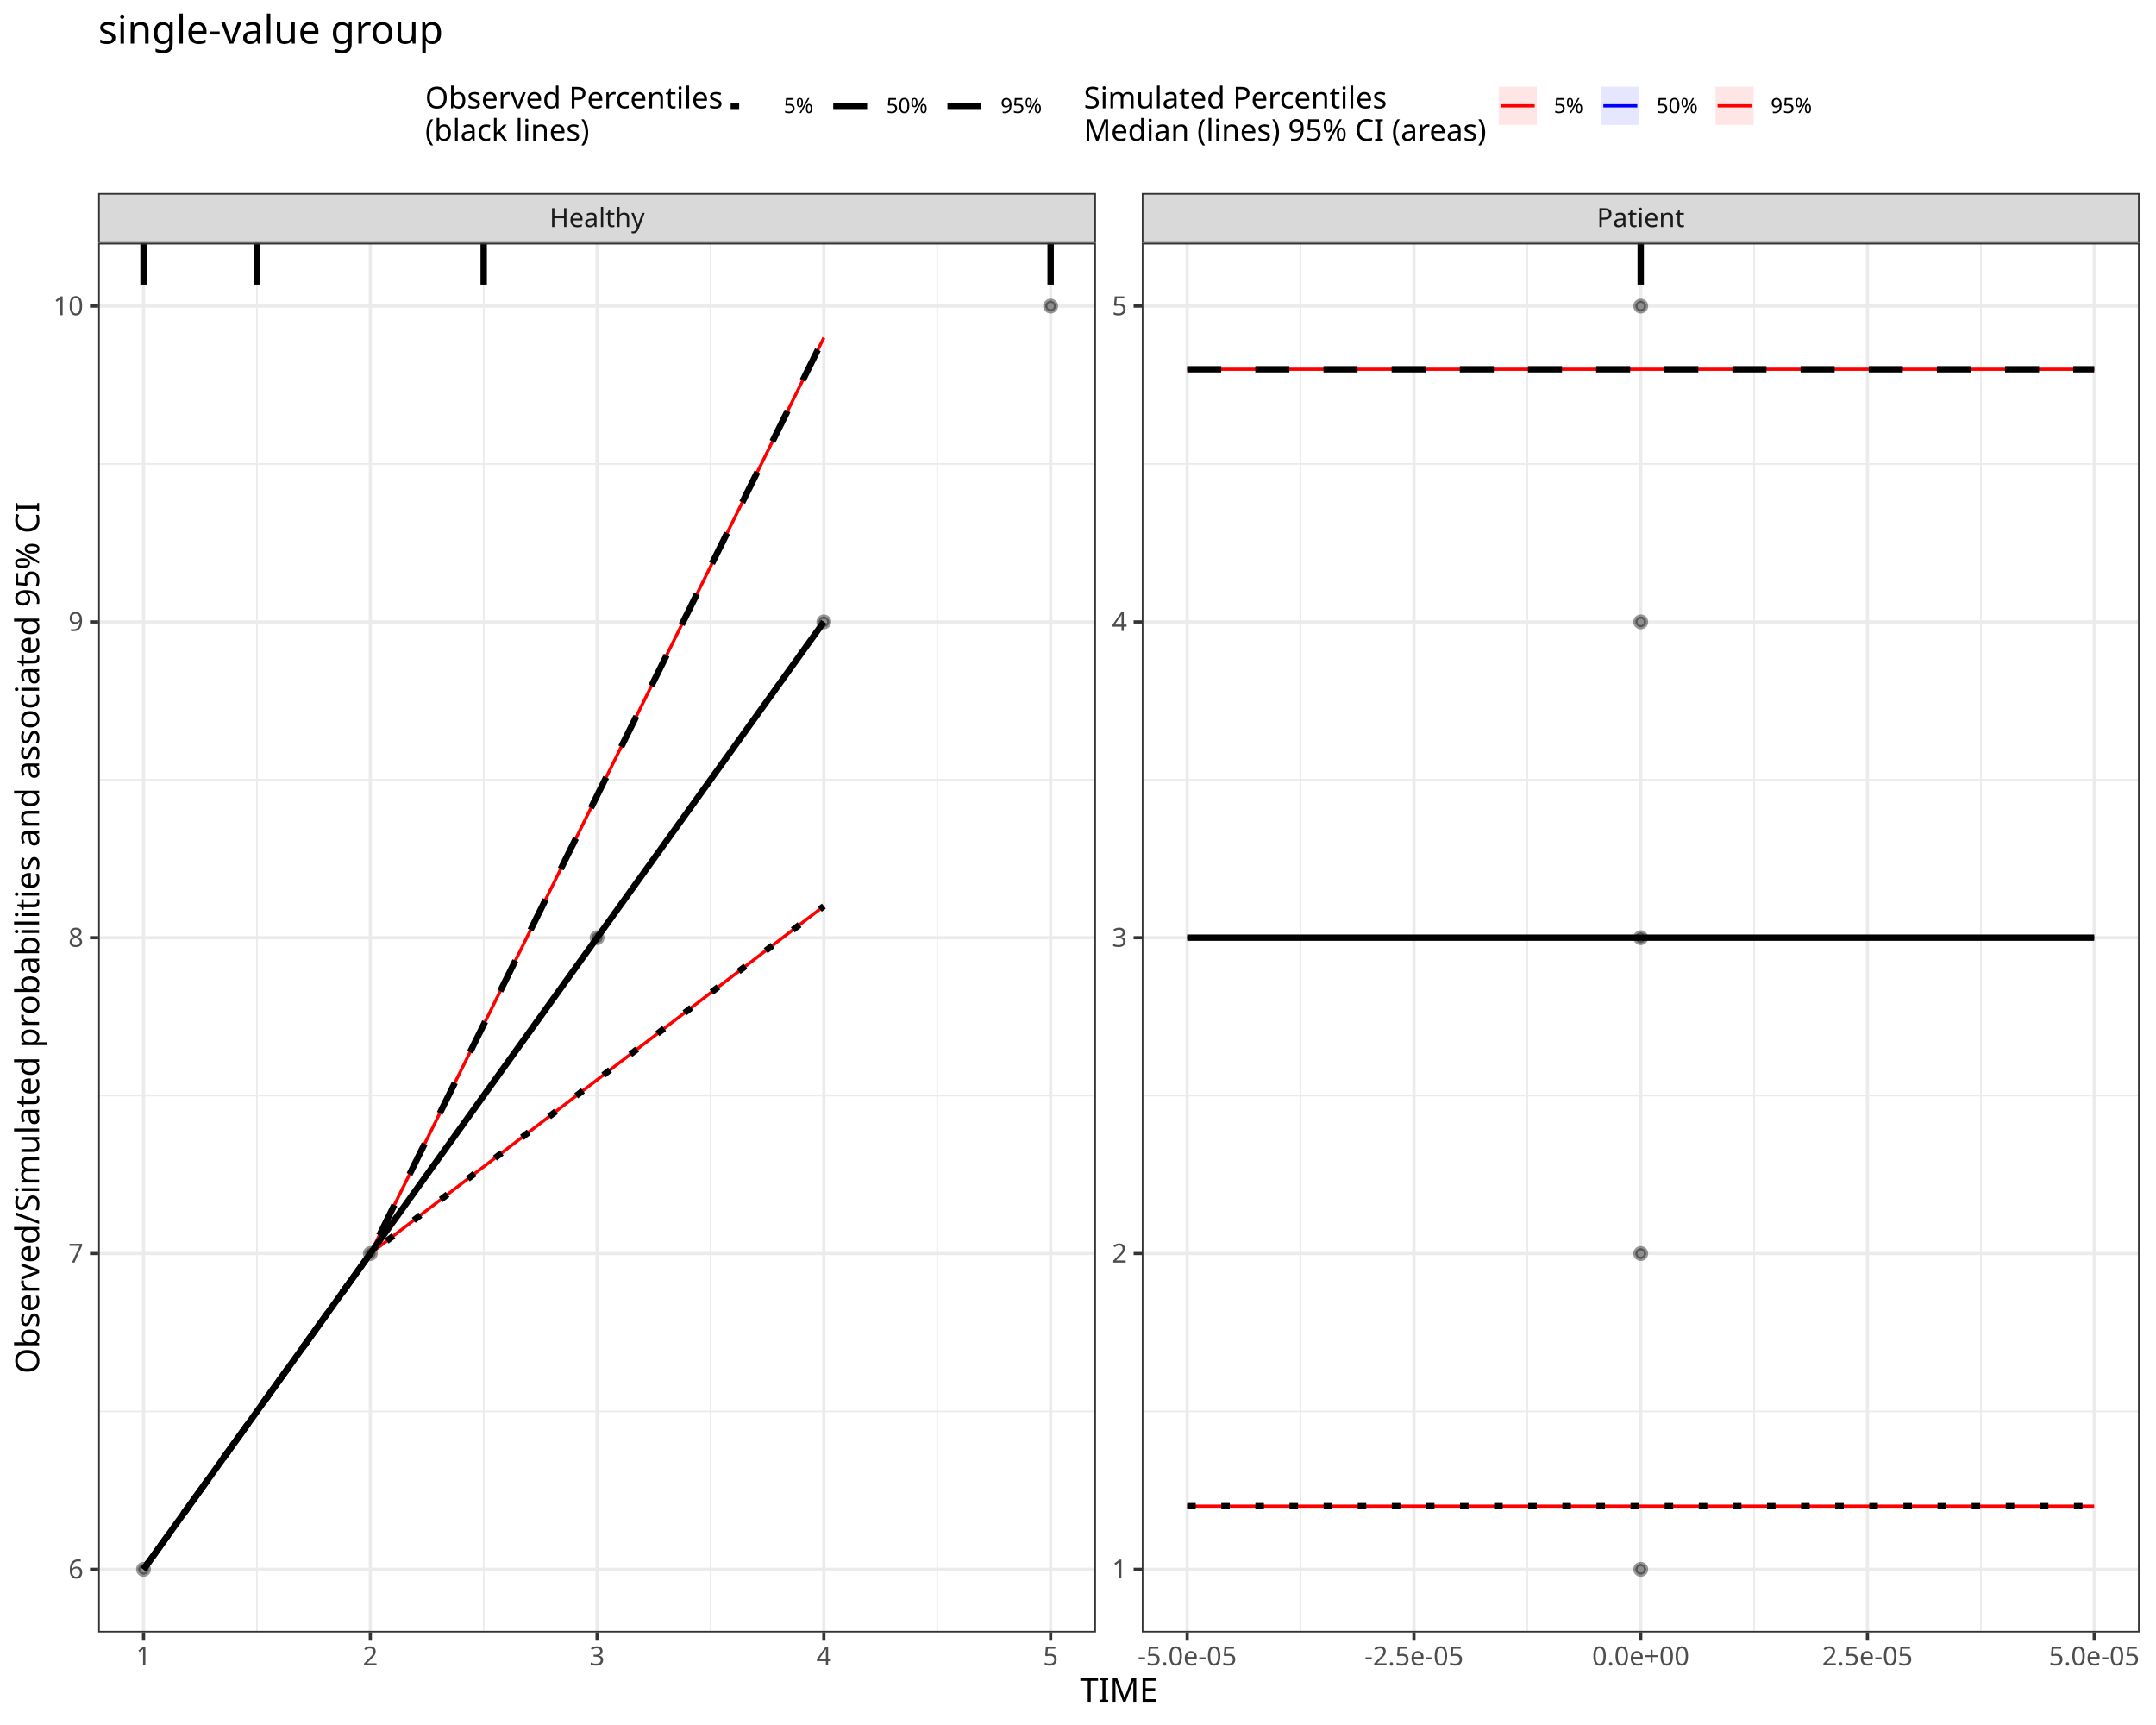
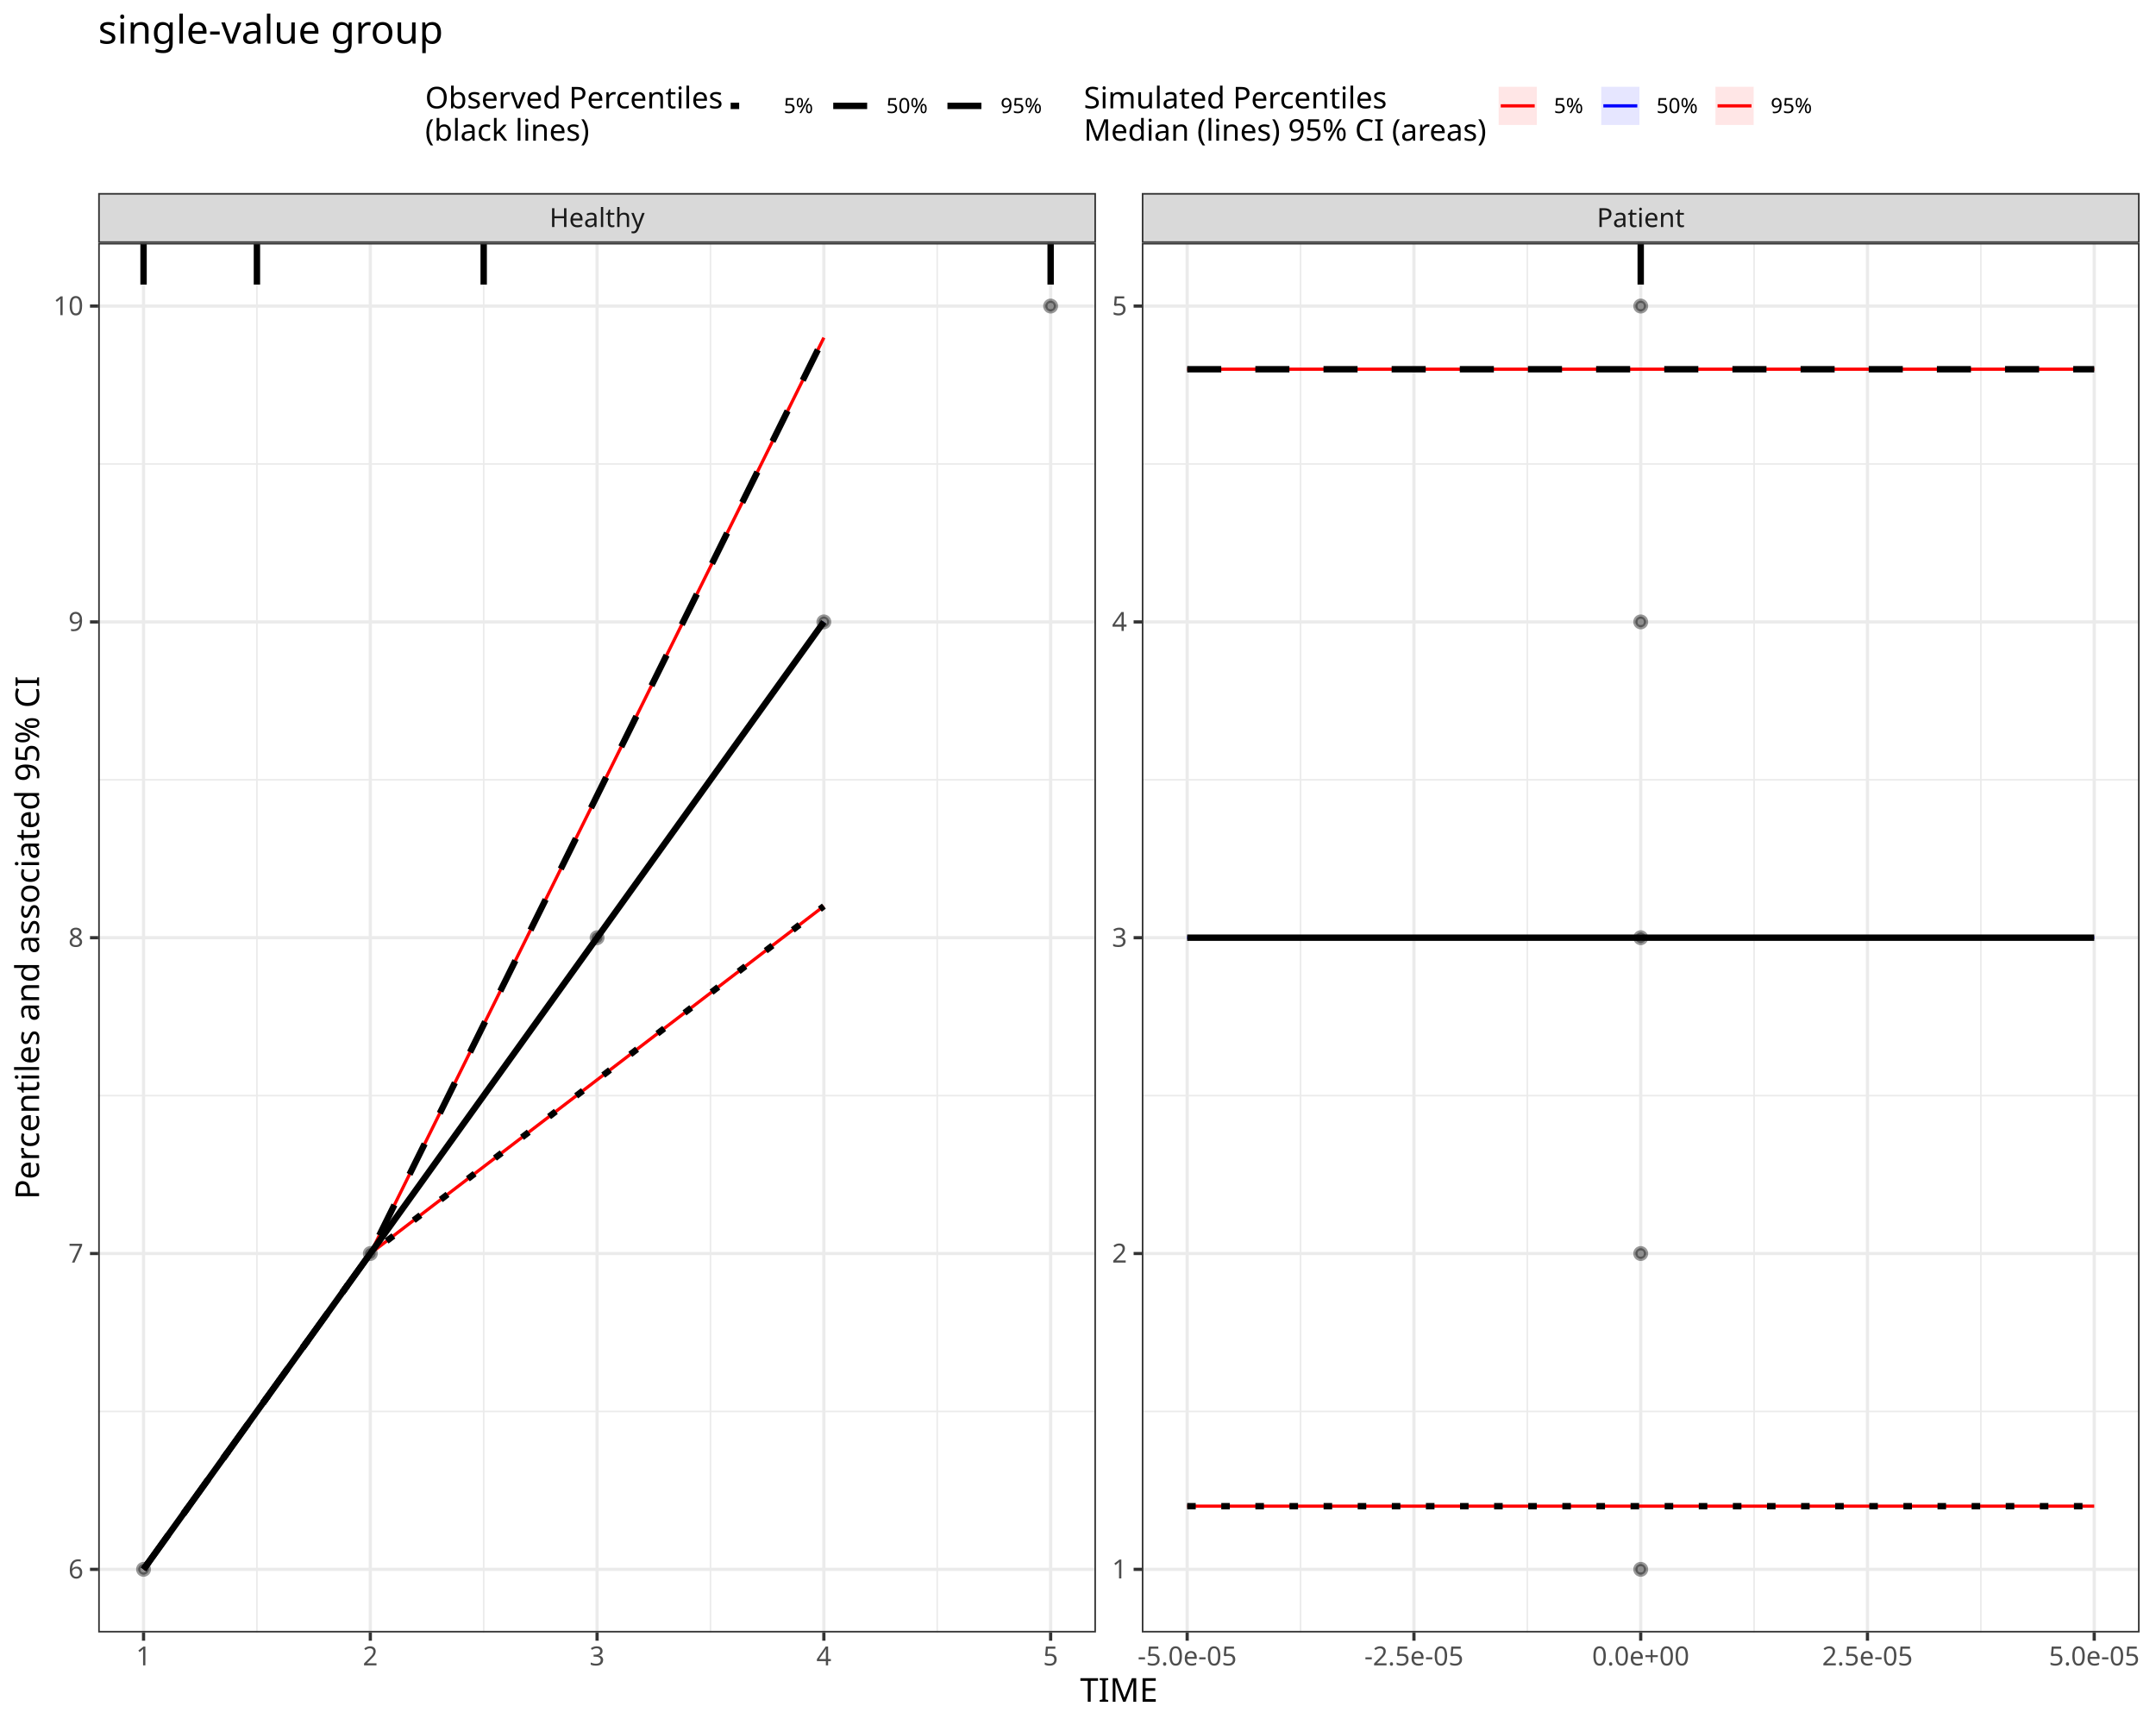
<svg xmlns="http://www.w3.org/2000/svg" class="svglite" data-engine-version="2.0" width="720.00pt" height="576.00pt" viewBox="0 0 720.00 576.00">
  <defs>
    <style type="text/css">
    .svglite line, .svglite polyline, .svglite polygon, .svglite path, .svglite rect, .svglite circle {
      fill: none;
      stroke: #000000;
      stroke-linecap: round;
      stroke-linejoin: round;
      stroke-miterlimit: 10.00;
    }
  </style>
  </defs>
  <rect width="100%" height="100%" style="stroke: none; fill: #FFFFFF;" />
  <defs>
    <clipPath id="cpMC4wMHw3MjAuMDB8MC4wMHw1NzYuMDA=">
      <rect x="0.00" y="0.00" width="720.00" height="576.00" />
    </clipPath>
  </defs>
  <g clip-path="url(#cpMC4wMHw3MjAuMDB8MC4wMHw1NzYuMDA=)">
    <rect x="0.00" y="0.00" width="720.00" height="576.00" style="stroke-width: 1.07; stroke: #FFFFFF; fill: #FFFFFF;" />
  </g>
  <defs>
    <clipPath id="cpMzIuNzl8MzY2LjAwfDgxLjExfDU0NS4xMQ==">
      <rect x="32.79" y="81.11" width="333.21" height="464.00" />
    </clipPath>
  </defs>
  <g clip-path="url(#cpMzIuNzl8MzY2LjAwfDgxLjExfDU0NS4xMQ==)">
    <rect x="32.79" y="81.11" width="333.21" height="464.00" style="stroke-width: 1.07; stroke: none; fill: #FFFFFF;" />
    <polyline points="32.79,471.29 366.00,471.29 " style="stroke-width: 0.53; stroke: #EBEBEB; stroke-linecap: butt;" />
    <polyline points="32.79,365.84 366.00,365.84 " style="stroke-width: 0.53; stroke: #EBEBEB; stroke-linecap: butt;" />
    <polyline points="32.79,260.38 366.00,260.38 " style="stroke-width: 0.53; stroke: #EBEBEB; stroke-linecap: butt;" />
    <polyline points="32.79,154.93 366.00,154.93 " style="stroke-width: 0.53; stroke: #EBEBEB; stroke-linecap: butt;" />
    <polyline points="85.80,545.11 85.80,81.11 " style="stroke-width: 0.53; stroke: #EBEBEB; stroke-linecap: butt;" />
    <polyline points="161.53,545.11 161.53,81.11 " style="stroke-width: 0.53; stroke: #EBEBEB; stroke-linecap: butt;" />
    <polyline points="237.26,545.11 237.26,81.11 " style="stroke-width: 0.53; stroke: #EBEBEB; stroke-linecap: butt;" />
    <polyline points="312.99,545.11 312.99,81.11 " style="stroke-width: 0.53; stroke: #EBEBEB; stroke-linecap: butt;" />
    <polyline points="32.79,524.02 366.00,524.02 " style="stroke-width: 1.07; stroke: #EBEBEB; stroke-linecap: butt;" />
    <polyline points="32.79,418.57 366.00,418.57 " style="stroke-width: 1.07; stroke: #EBEBEB; stroke-linecap: butt;" />
    <polyline points="32.79,313.11 366.00,313.11 " style="stroke-width: 1.07; stroke: #EBEBEB; stroke-linecap: butt;" />
    <polyline points="32.79,207.66 366.00,207.66 " style="stroke-width: 1.07; stroke: #EBEBEB; stroke-linecap: butt;" />
    <polyline points="32.79,102.20 366.00,102.20 " style="stroke-width: 1.07; stroke: #EBEBEB; stroke-linecap: butt;" />
    <polyline points="47.94,545.11 47.94,81.11 " style="stroke-width: 1.07; stroke: #EBEBEB; stroke-linecap: butt;" />
    <polyline points="123.67,545.11 123.67,81.11 " style="stroke-width: 1.07; stroke: #EBEBEB; stroke-linecap: butt;" />
    <polyline points="199.40,545.11 199.40,81.11 " style="stroke-width: 1.07; stroke: #EBEBEB; stroke-linecap: butt;" />
    <polyline points="275.13,545.11 275.13,81.11 " style="stroke-width: 1.07; stroke: #EBEBEB; stroke-linecap: butt;" />
    <polyline points="350.86,545.11 350.86,81.11 " style="stroke-width: 1.07; stroke: #EBEBEB; stroke-linecap: butt;" />
    <polygon points="47.94,524.02 123.67,418.57 275.13,302.57 275.13,302.57 123.67,418.57 47.94,524.02 " style="stroke-width: 0.00; stroke: none; stroke-linecap: butt; fill: #FF0000; fill-opacity: 0.10;" />
    <polyline points="47.94,524.02 123.67,418.57 275.13,302.57 " style="stroke-width: 1.07; stroke: none; stroke-linecap: butt;" />
    <polyline points="275.13,302.57 123.67,418.57 47.94,524.02 " style="stroke-width: 1.07; stroke: none; stroke-linecap: butt;" />
    <polygon points="47.94,524.02 123.67,418.57 275.13,207.66 275.13,207.66 123.67,418.57 47.94,524.02 " style="stroke-width: 0.00; stroke: none; stroke-linecap: butt; fill: #0000FF; fill-opacity: 0.10;" />
    <polyline points="47.94,524.02 123.67,418.57 275.13,207.66 " style="stroke-width: 1.07; stroke: none; stroke-linecap: butt;" />
    <polyline points="275.13,207.66 123.67,418.57 47.94,524.02 " style="stroke-width: 1.07; stroke: none; stroke-linecap: butt;" />
    <polygon points="47.94,524.02 123.67,418.57 275.13,112.75 275.13,112.75 123.67,418.57 47.94,524.02 " style="stroke-width: 0.00; stroke: none; stroke-linecap: butt; fill: #FF0000; fill-opacity: 0.10;" />
    <polyline points="47.94,524.02 123.67,418.57 275.13,112.75 " style="stroke-width: 1.07; stroke: none; stroke-linecap: butt;" />
    <polyline points="275.13,112.75 123.67,418.57 47.94,524.02 " style="stroke-width: 1.07; stroke: none; stroke-linecap: butt;" />
    <polyline points="47.94,524.02 123.67,418.57 275.13,302.57 " style="stroke-width: 1.07; stroke: #FF0000; stroke-linecap: butt;" />
    <polyline points="47.94,524.02 123.67,418.57 275.13,207.66 " style="stroke-width: 1.07; stroke: #0000FF; stroke-linecap: butt;" />
    <polyline points="47.94,524.02 123.67,418.57 275.13,112.75 " style="stroke-width: 1.07; stroke: #FF0000; stroke-linecap: butt;" />
    <polyline points="47.94,524.02 123.67,418.57 275.13,302.57 " style="stroke-width: 2.13; stroke-dasharray: 2.85,8.54; stroke-linecap: butt;" />
    <polyline points="47.94,524.02 123.67,418.57 275.13,207.66 " style="stroke-width: 2.13; stroke-linecap: butt;" />
    <polyline points="47.94,524.02 123.67,418.57 275.13,112.75 " style="stroke-width: 2.13; stroke-dasharray: 11.38,11.38; stroke-linecap: butt;" />
    <circle cx="47.94" cy="524.02" r="1.78" style="stroke-width: 1.42; stroke: #000000; stroke-opacity: 0.40; fill: #000000; fill-opacity: 0.40;" />
    <circle cx="123.67" cy="418.57" r="1.78" style="stroke-width: 1.42; stroke: #000000; stroke-opacity: 0.40; fill: #000000; fill-opacity: 0.40;" />
    <circle cx="199.40" cy="313.11" r="1.78" style="stroke-width: 1.42; stroke: #000000; stroke-opacity: 0.40; fill: #000000; fill-opacity: 0.40;" />
    <circle cx="275.13" cy="207.66" r="1.78" style="stroke-width: 1.42; stroke: #000000; stroke-opacity: 0.40; fill: #000000; fill-opacity: 0.40;" />
    <circle cx="350.86" cy="102.20" r="1.78" style="stroke-width: 1.42; stroke: #000000; stroke-opacity: 0.40; fill: #000000; fill-opacity: 0.40;" />
    <line x1="47.94" y1="81.11" x2="47.94" y2="95.03" style="stroke-width: 2.13; stroke-linecap: butt;" />
    <line x1="85.80" y1="81.11" x2="85.80" y2="95.03" style="stroke-width: 2.13; stroke-linecap: butt;" />
    <line x1="161.53" y1="81.11" x2="161.53" y2="95.03" style="stroke-width: 2.13; stroke-linecap: butt;" />
    <line x1="350.86" y1="81.11" x2="350.86" y2="95.03" style="stroke-width: 2.13; stroke-linecap: butt;" />
    <rect x="32.79" y="81.11" width="333.21" height="464.00" style="stroke-width: 1.07; stroke: #333333;" />
  </g>
  <g clip-path="url(#cpMC4wMHw3MjAuMDB8MC4wMHw1NzYuMDA=)">
</g>
  <defs>
    <clipPath id="cpMzgxLjMxfDcxNC41Mnw4MS4xMXw1NDUuMTE=">
      <rect x="381.31" y="81.11" width="333.21" height="464.00" />
    </clipPath>
  </defs>
  <g clip-path="url(#cpMzgxLjMxfDcxNC41Mnw4MS4xMXw1NDUuMTE=)">
    <rect x="381.31" y="81.11" width="333.21" height="464.00" style="stroke-width: 1.07; stroke: none; fill: #FFFFFF;" />
    <polyline points="381.31,471.29 714.52,471.29 " style="stroke-width: 0.53; stroke: #EBEBEB; stroke-linecap: butt;" />
    <polyline points="381.31,365.84 714.52,365.84 " style="stroke-width: 0.53; stroke: #EBEBEB; stroke-linecap: butt;" />
    <polyline points="381.31,260.38 714.52,260.38 " style="stroke-width: 0.53; stroke: #EBEBEB; stroke-linecap: butt;" />
    <polyline points="381.31,154.93 714.52,154.93 " style="stroke-width: 0.53; stroke: #EBEBEB; stroke-linecap: butt;" />
    <polyline points="434.32,545.11 434.32,81.11 " style="stroke-width: 0.53; stroke: #EBEBEB; stroke-linecap: butt;" />
    <polyline points="510.05,545.11 510.05,81.11 " style="stroke-width: 0.53; stroke: #EBEBEB; stroke-linecap: butt;" />
    <polyline points="585.78,545.11 585.78,81.11 " style="stroke-width: 0.53; stroke: #EBEBEB; stroke-linecap: butt;" />
    <polyline points="661.51,545.11 661.51,81.11 " style="stroke-width: 0.53; stroke: #EBEBEB; stroke-linecap: butt;" />
    <polyline points="381.31,524.02 714.52,524.02 " style="stroke-width: 1.07; stroke: #EBEBEB; stroke-linecap: butt;" />
    <polyline points="381.31,418.57 714.52,418.57 " style="stroke-width: 1.07; stroke: #EBEBEB; stroke-linecap: butt;" />
    <polyline points="381.31,313.11 714.52,313.11 " style="stroke-width: 1.07; stroke: #EBEBEB; stroke-linecap: butt;" />
    <polyline points="381.31,207.66 714.52,207.66 " style="stroke-width: 1.07; stroke: #EBEBEB; stroke-linecap: butt;" />
    <polyline points="381.31,102.20 714.52,102.20 " style="stroke-width: 1.07; stroke: #EBEBEB; stroke-linecap: butt;" />
    <polyline points="396.46,545.11 396.46,81.11 " style="stroke-width: 1.07; stroke: #EBEBEB; stroke-linecap: butt;" />
    <polyline points="472.19,545.11 472.19,81.11 " style="stroke-width: 1.07; stroke: #EBEBEB; stroke-linecap: butt;" />
    <polyline points="547.92,545.11 547.92,81.11 " style="stroke-width: 1.07; stroke: #EBEBEB; stroke-linecap: butt;" />
    <polyline points="623.64,545.11 623.64,81.11 " style="stroke-width: 1.07; stroke: #EBEBEB; stroke-linecap: butt;" />
    <polyline points="699.37,545.11 699.37,81.11 " style="stroke-width: 1.07; stroke: #EBEBEB; stroke-linecap: butt;" />
    <polygon points="396.46,502.93 699.37,502.93 699.37,502.93 396.46,502.93 " style="stroke-width: 0.00; stroke: none; stroke-linecap: butt; fill: #FF0000; fill-opacity: 0.10;" />
    <polyline points="396.46,502.93 699.37,502.93 " style="stroke-width: 1.07; stroke: none; stroke-linecap: butt;" />
    <polyline points="699.37,502.93 396.46,502.93 " style="stroke-width: 1.07; stroke: none; stroke-linecap: butt;" />
    <polygon points="396.46,313.11 699.37,313.11 699.37,313.11 396.46,313.11 " style="stroke-width: 0.00; stroke: none; stroke-linecap: butt; fill: #0000FF; fill-opacity: 0.10;" />
    <polyline points="396.46,313.11 699.37,313.11 " style="stroke-width: 1.07; stroke: none; stroke-linecap: butt;" />
    <polyline points="699.37,313.11 396.46,313.11 " style="stroke-width: 1.07; stroke: none; stroke-linecap: butt;" />
    <polygon points="396.46,123.29 699.37,123.29 699.37,123.29 396.46,123.29 " style="stroke-width: 0.00; stroke: none; stroke-linecap: butt; fill: #FF0000; fill-opacity: 0.10;" />
    <polyline points="396.46,123.29 699.37,123.29 " style="stroke-width: 1.07; stroke: none; stroke-linecap: butt;" />
    <polyline points="699.37,123.29 396.46,123.29 " style="stroke-width: 1.07; stroke: none; stroke-linecap: butt;" />
    <polyline points="396.46,502.93 699.37,502.93 " style="stroke-width: 1.07; stroke: #FF0000; stroke-linecap: butt;" />
    <polyline points="396.46,313.11 699.37,313.11 " style="stroke-width: 1.07; stroke: #0000FF; stroke-linecap: butt;" />
    <polyline points="396.46,123.29 699.37,123.29 " style="stroke-width: 1.07; stroke: #FF0000; stroke-linecap: butt;" />
    <polyline points="396.46,502.93 699.37,502.93 " style="stroke-width: 2.13; stroke-dasharray: 2.85,8.54; stroke-linecap: butt;" />
    <polyline points="396.46,313.11 699.37,313.11 " style="stroke-width: 2.13; stroke-linecap: butt;" />
    <polyline points="396.46,123.29 699.37,123.29 " style="stroke-width: 2.13; stroke-dasharray: 11.38,11.38; stroke-linecap: butt;" />
    <circle cx="547.92" cy="524.02" r="1.78" style="stroke-width: 1.42; stroke: #000000; stroke-opacity: 0.40; fill: #000000; fill-opacity: 0.40;" />
    <circle cx="547.92" cy="418.57" r="1.78" style="stroke-width: 1.42; stroke: #000000; stroke-opacity: 0.40; fill: #000000; fill-opacity: 0.40;" />
    <circle cx="547.92" cy="313.11" r="1.78" style="stroke-width: 1.42; stroke: #000000; stroke-opacity: 0.40; fill: #000000; fill-opacity: 0.40;" />
    <circle cx="547.92" cy="207.66" r="1.78" style="stroke-width: 1.42; stroke: #000000; stroke-opacity: 0.40; fill: #000000; fill-opacity: 0.40;" />
    <circle cx="547.92" cy="102.20" r="1.78" style="stroke-width: 1.42; stroke: #000000; stroke-opacity: 0.40; fill: #000000; fill-opacity: 0.40;" />
    <line x1="547.92" y1="81.11" x2="547.92" y2="95.03" style="stroke-width: 2.13; stroke-linecap: butt;" />
    <rect x="381.31" y="81.11" width="333.21" height="464.00" style="stroke-width: 1.07; stroke: #333333;" />
  </g>
  <g clip-path="url(#cpMC4wMHw3MjAuMDB8MC4wMHw1NzYuMDA=)">
</g>
  <defs>
    <clipPath id="cpMzIuNzl8MzY2LjAwfDY0LjQ2fDgxLjEx">
      <rect x="32.79" y="64.46" width="333.21" height="16.65" />
    </clipPath>
  </defs>
  <g clip-path="url(#cpMzIuNzl8MzY2LjAwfDY0LjQ2fDgxLjEx)">
    <rect x="32.79" y="64.46" width="333.21" height="16.65" style="stroke-width: 1.07; stroke: #333333; fill: #D9D9D9;" />
    <text x="199.40" y="75.81" text-anchor="middle" style="font-size: 8.80px; fill: #1A1A1A; font-family: sans;" textLength="29.84px" lengthAdjust="spacingAndGlyphs">Healthy</text>
  </g>
  <g clip-path="url(#cpMC4wMHw3MjAuMDB8MC4wMHw1NzYuMDA=)">
</g>
  <defs>
    <clipPath id="cpMzgxLjMxfDcxNC41Mnw2NC40Nnw4MS4xMQ==">
      <rect x="381.31" y="64.46" width="333.21" height="16.65" />
    </clipPath>
  </defs>
  <g clip-path="url(#cpMzgxLjMxfDcxNC41Mnw2NC40Nnw4MS4xMQ==)">
    <rect x="381.31" y="64.46" width="333.21" height="16.65" style="stroke-width: 1.07; stroke: #333333; fill: #D9D9D9;" />
    <text x="547.92" y="75.81" text-anchor="middle" style="font-size: 8.80px; fill: #1A1A1A; font-family: sans;" textLength="27.40px" lengthAdjust="spacingAndGlyphs">Patient</text>
  </g>
  <g clip-path="url(#cpMC4wMHw3MjAuMDB8MC4wMHw1NzYuMDA=)">
    <polyline points="47.94,547.85 47.94,545.11 " style="stroke-width: 1.07; stroke: #333333; stroke-linecap: butt;" />
    <polyline points="123.67,547.85 123.67,545.11 " style="stroke-width: 1.07; stroke: #333333; stroke-linecap: butt;" />
    <polyline points="199.40,547.85 199.40,545.11 " style="stroke-width: 1.07; stroke: #333333; stroke-linecap: butt;" />
    <polyline points="275.13,547.85 275.13,545.11 " style="stroke-width: 1.07; stroke: #333333; stroke-linecap: butt;" />
    <polyline points="350.86,547.85 350.86,545.11 " style="stroke-width: 1.07; stroke: #333333; stroke-linecap: butt;" />
    <text x="47.94" y="556.10" text-anchor="middle" style="font-size: 8.80px; fill: #4D4D4D; font-family: sans;" textLength="4.89px" lengthAdjust="spacingAndGlyphs">1</text>
    <text x="123.67" y="556.10" text-anchor="middle" style="font-size: 8.80px; fill: #4D4D4D; font-family: sans;" textLength="4.89px" lengthAdjust="spacingAndGlyphs">2</text>
    <text x="199.40" y="556.10" text-anchor="middle" style="font-size: 8.80px; fill: #4D4D4D; font-family: sans;" textLength="4.89px" lengthAdjust="spacingAndGlyphs">3</text>
    <text x="275.13" y="556.10" text-anchor="middle" style="font-size: 8.80px; fill: #4D4D4D; font-family: sans;" textLength="4.89px" lengthAdjust="spacingAndGlyphs">4</text>
    <text x="350.86" y="556.10" text-anchor="middle" style="font-size: 8.80px; fill: #4D4D4D; font-family: sans;" textLength="4.89px" lengthAdjust="spacingAndGlyphs">5</text>
    <polyline points="396.46,547.85 396.46,545.11 " style="stroke-width: 1.07; stroke: #333333; stroke-linecap: butt;" />
    <polyline points="472.19,547.85 472.19,545.11 " style="stroke-width: 1.07; stroke: #333333; stroke-linecap: butt;" />
    <polyline points="547.92,547.85 547.92,545.11 " style="stroke-width: 1.07; stroke: #333333; stroke-linecap: butt;" />
    <polyline points="623.64,547.85 623.64,545.11 " style="stroke-width: 1.07; stroke: #333333; stroke-linecap: butt;" />
    <polyline points="699.37,547.85 699.37,545.11 " style="stroke-width: 1.07; stroke: #333333; stroke-linecap: butt;" />
    <text x="396.46" y="556.10" text-anchor="middle" style="font-size: 8.80px; fill: #4D4D4D; font-family: sans;" textLength="32.78px" lengthAdjust="spacingAndGlyphs">-5.0e-05</text>
    <text x="472.19" y="556.10" text-anchor="middle" style="font-size: 8.80px; fill: #4D4D4D; font-family: sans;" textLength="32.78px" lengthAdjust="spacingAndGlyphs">-2.5e-05</text>
    <text x="547.92" y="556.10" text-anchor="middle" style="font-size: 8.80px; fill: #4D4D4D; font-family: sans;" textLength="32.06px" lengthAdjust="spacingAndGlyphs">0.0e+00</text>
    <text x="623.64" y="556.10" text-anchor="middle" style="font-size: 8.80px; fill: #4D4D4D; font-family: sans;" textLength="29.85px" lengthAdjust="spacingAndGlyphs">2.5e-05</text>
    <text x="699.37" y="556.10" text-anchor="middle" style="font-size: 8.80px; fill: #4D4D4D; font-family: sans;" textLength="29.85px" lengthAdjust="spacingAndGlyphs">5.0e-05</text>
    <text x="376.38" y="527.05" text-anchor="end" style="font-size: 8.80px; fill: #4D4D4D; font-family: sans;" textLength="4.89px" lengthAdjust="spacingAndGlyphs">1</text>
    <text x="376.38" y="421.59" text-anchor="end" style="font-size: 8.80px; fill: #4D4D4D; font-family: sans;" textLength="4.89px" lengthAdjust="spacingAndGlyphs">2</text>
    <text x="376.38" y="316.14" text-anchor="end" style="font-size: 8.80px; fill: #4D4D4D; font-family: sans;" textLength="4.89px" lengthAdjust="spacingAndGlyphs">3</text>
    <text x="376.38" y="210.68" text-anchor="end" style="font-size: 8.80px; fill: #4D4D4D; font-family: sans;" textLength="4.89px" lengthAdjust="spacingAndGlyphs">4</text>
    <text x="376.38" y="105.23" text-anchor="end" style="font-size: 8.80px; fill: #4D4D4D; font-family: sans;" textLength="4.89px" lengthAdjust="spacingAndGlyphs">5</text>
    <polyline points="378.57,524.02 381.31,524.02 " style="stroke-width: 1.07; stroke: #333333; stroke-linecap: butt;" />
    <polyline points="378.57,418.57 381.31,418.57 " style="stroke-width: 1.07; stroke: #333333; stroke-linecap: butt;" />
    <polyline points="378.57,313.11 381.31,313.11 " style="stroke-width: 1.07; stroke: #333333; stroke-linecap: butt;" />
    <polyline points="378.57,207.66 381.31,207.66 " style="stroke-width: 1.07; stroke: #333333; stroke-linecap: butt;" />
    <polyline points="378.57,102.20 381.31,102.20 " style="stroke-width: 1.07; stroke: #333333; stroke-linecap: butt;" />
    <text x="27.86" y="527.05" text-anchor="end" style="font-size: 8.80px; fill: #4D4D4D; font-family: sans;" textLength="4.89px" lengthAdjust="spacingAndGlyphs">6</text>
    <text x="27.86" y="421.59" text-anchor="end" style="font-size: 8.80px; fill: #4D4D4D; font-family: sans;" textLength="4.89px" lengthAdjust="spacingAndGlyphs">7</text>
    <text x="27.86" y="316.14" text-anchor="end" style="font-size: 8.80px; fill: #4D4D4D; font-family: sans;" textLength="4.89px" lengthAdjust="spacingAndGlyphs">8</text>
    <text x="27.86" y="210.68" text-anchor="end" style="font-size: 8.80px; fill: #4D4D4D; font-family: sans;" textLength="4.89px" lengthAdjust="spacingAndGlyphs">9</text>
    <text x="27.86" y="105.23" text-anchor="end" style="font-size: 8.80px; fill: #4D4D4D; font-family: sans;" textLength="9.79px" lengthAdjust="spacingAndGlyphs">10</text>
    <polyline points="30.05,524.02 32.79,524.02 " style="stroke-width: 1.07; stroke: #333333; stroke-linecap: butt;" />
    <polyline points="30.05,418.57 32.79,418.57 " style="stroke-width: 1.07; stroke: #333333; stroke-linecap: butt;" />
    <polyline points="30.05,313.11 32.79,313.11 " style="stroke-width: 1.07; stroke: #333333; stroke-linecap: butt;" />
    <polyline points="30.05,207.66 32.79,207.66 " style="stroke-width: 1.07; stroke: #333333; stroke-linecap: butt;" />
    <polyline points="30.05,102.20 32.79,102.20 " style="stroke-width: 1.07; stroke: #333333; stroke-linecap: butt;" />
    <text x="373.66" y="568.24" text-anchor="middle" style="font-size: 11.00px; font-family: sans;" textLength="26.28px" lengthAdjust="spacingAndGlyphs">TIME</text>
-     <text transform="translate(13.05,313.11) rotate(-90)" text-anchor="middle" style="font-size: 11.00px; font-family: sans;" textLength="277.64px" lengthAdjust="spacingAndGlyphs">Observed/Simulated probabilities and associated 95% CI</text>
+     <text transform="translate(13.05,313.11) rotate(-90)" text-anchor="middle" style="font-size: 11.00px; font-family: sans;" textLength="170.62px" lengthAdjust="spacingAndGlyphs">Percentiles and associated 95% CI</text>
    <rect x="136.50" y="22.78" width="217.13" height="30.72" style="stroke-width: 1.07; stroke: none; fill: #FFFFFF;" />
    <text x="141.98" y="36.18" style="font-size: 10.00px; font-family: sans;" textLength="95.62px" lengthAdjust="spacingAndGlyphs">Observed Percentiles</text>
    <text x="141.98" y="46.98" style="font-size: 10.00px; font-family: sans;" textLength="53.36px" lengthAdjust="spacingAndGlyphs">(black lines)</text>
    <rect x="242.58" y="28.26" width="14.17" height="14.17" style="stroke-width: 1.07; stroke: none; fill: #FFFFFF;" />
    <line x1="244.00" y1="35.35" x2="255.34" y2="35.35" style="stroke-width: 2.13; stroke-dasharray: 2.85,8.54; stroke-linecap: butt;" />
    <rect x="276.84" y="28.26" width="14.17" height="14.17" style="stroke-width: 1.07; stroke: none; fill: #FFFFFF;" />
    <line x1="278.26" y1="35.35" x2="289.59" y2="35.35" style="stroke-width: 2.13; stroke-linecap: butt;" />
    <rect x="314.99" y="28.26" width="14.17" height="14.17" style="stroke-width: 1.07; stroke: none; fill: #FFFFFF;" />
    <line x1="316.40" y1="35.35" x2="327.74" y2="35.35" style="stroke-width: 2.13; stroke-dasharray: 11.38,11.38; stroke-linecap: butt;" />
    <text x="261.74" y="37.76" style="font-size: 7.00px; font-family: sans;" textLength="10.12px" lengthAdjust="spacingAndGlyphs">5%</text>
    <text x="295.99" y="37.76" style="font-size: 7.00px; font-family: sans;" textLength="14.01px" lengthAdjust="spacingAndGlyphs">50%</text>
    <text x="334.14" y="37.76" style="font-size: 7.00px; font-family: sans;" textLength="14.01px" lengthAdjust="spacingAndGlyphs">95%</text>
    <rect x="356.47" y="22.78" width="254.35" height="30.72" style="stroke-width: 1.07; stroke: none; fill: #FFFFFF;" />
    <text x="361.94" y="36.18" style="font-size: 10.00px; font-family: sans;" textLength="96.73px" lengthAdjust="spacingAndGlyphs">Simulated Percentiles</text>
    <text x="361.94" y="46.98" style="font-size: 10.00px; font-family: sans;" textLength="132.84px" lengthAdjust="spacingAndGlyphs">Median (lines) 95% CI (areas)</text>
    <rect x="499.77" y="28.26" width="14.17" height="14.17" style="stroke-width: 1.07; stroke: none; fill: #FFFFFF;" />
    <rect x="500.47" y="28.97" width="12.76" height="12.76" style="stroke-width: 1.07; stroke: none; stroke-linecap: butt; stroke-linejoin: miter; fill: #FF0000; fill-opacity: 0.10;" />
    <line x1="501.18" y1="35.35" x2="512.52" y2="35.35" style="stroke-width: 1.07; stroke: #FF0000; stroke-linecap: butt;" />
    <rect x="534.02" y="28.26" width="14.17" height="14.17" style="stroke-width: 1.07; stroke: none; fill: #FFFFFF;" />
    <rect x="534.73" y="28.97" width="12.76" height="12.76" style="stroke-width: 1.07; stroke: none; stroke-linecap: butt; stroke-linejoin: miter; fill: #0000FF; fill-opacity: 0.10;" />
    <line x1="535.44" y1="35.35" x2="546.78" y2="35.35" style="stroke-width: 1.07; stroke: #0000FF; stroke-linecap: butt;" />
    <rect x="572.17" y="28.26" width="14.17" height="14.17" style="stroke-width: 1.07; stroke: none; fill: #FFFFFF;" />
    <rect x="572.88" y="28.97" width="12.76" height="12.76" style="stroke-width: 1.07; stroke: none; stroke-linecap: butt; stroke-linejoin: miter; fill: #FF0000; fill-opacity: 0.10;" />
    <line x1="573.58" y1="35.35" x2="584.92" y2="35.35" style="stroke-width: 1.07; stroke: #FF0000; stroke-linecap: butt;" />
    <text x="518.92" y="37.76" style="font-size: 7.00px; font-family: sans;" textLength="10.12px" lengthAdjust="spacingAndGlyphs">5%</text>
    <text x="553.17" y="37.76" style="font-size: 7.00px; font-family: sans;" textLength="14.01px" lengthAdjust="spacingAndGlyphs">50%</text>
    <text x="591.32" y="37.76" style="font-size: 7.00px; font-family: sans;" textLength="14.01px" lengthAdjust="spacingAndGlyphs">95%</text>
    <text x="32.79" y="14.56" style="font-size: 13.20px; font-family: sans;" textLength="107.88px" lengthAdjust="spacingAndGlyphs">single-value group</text>
  </g>
</svg>
